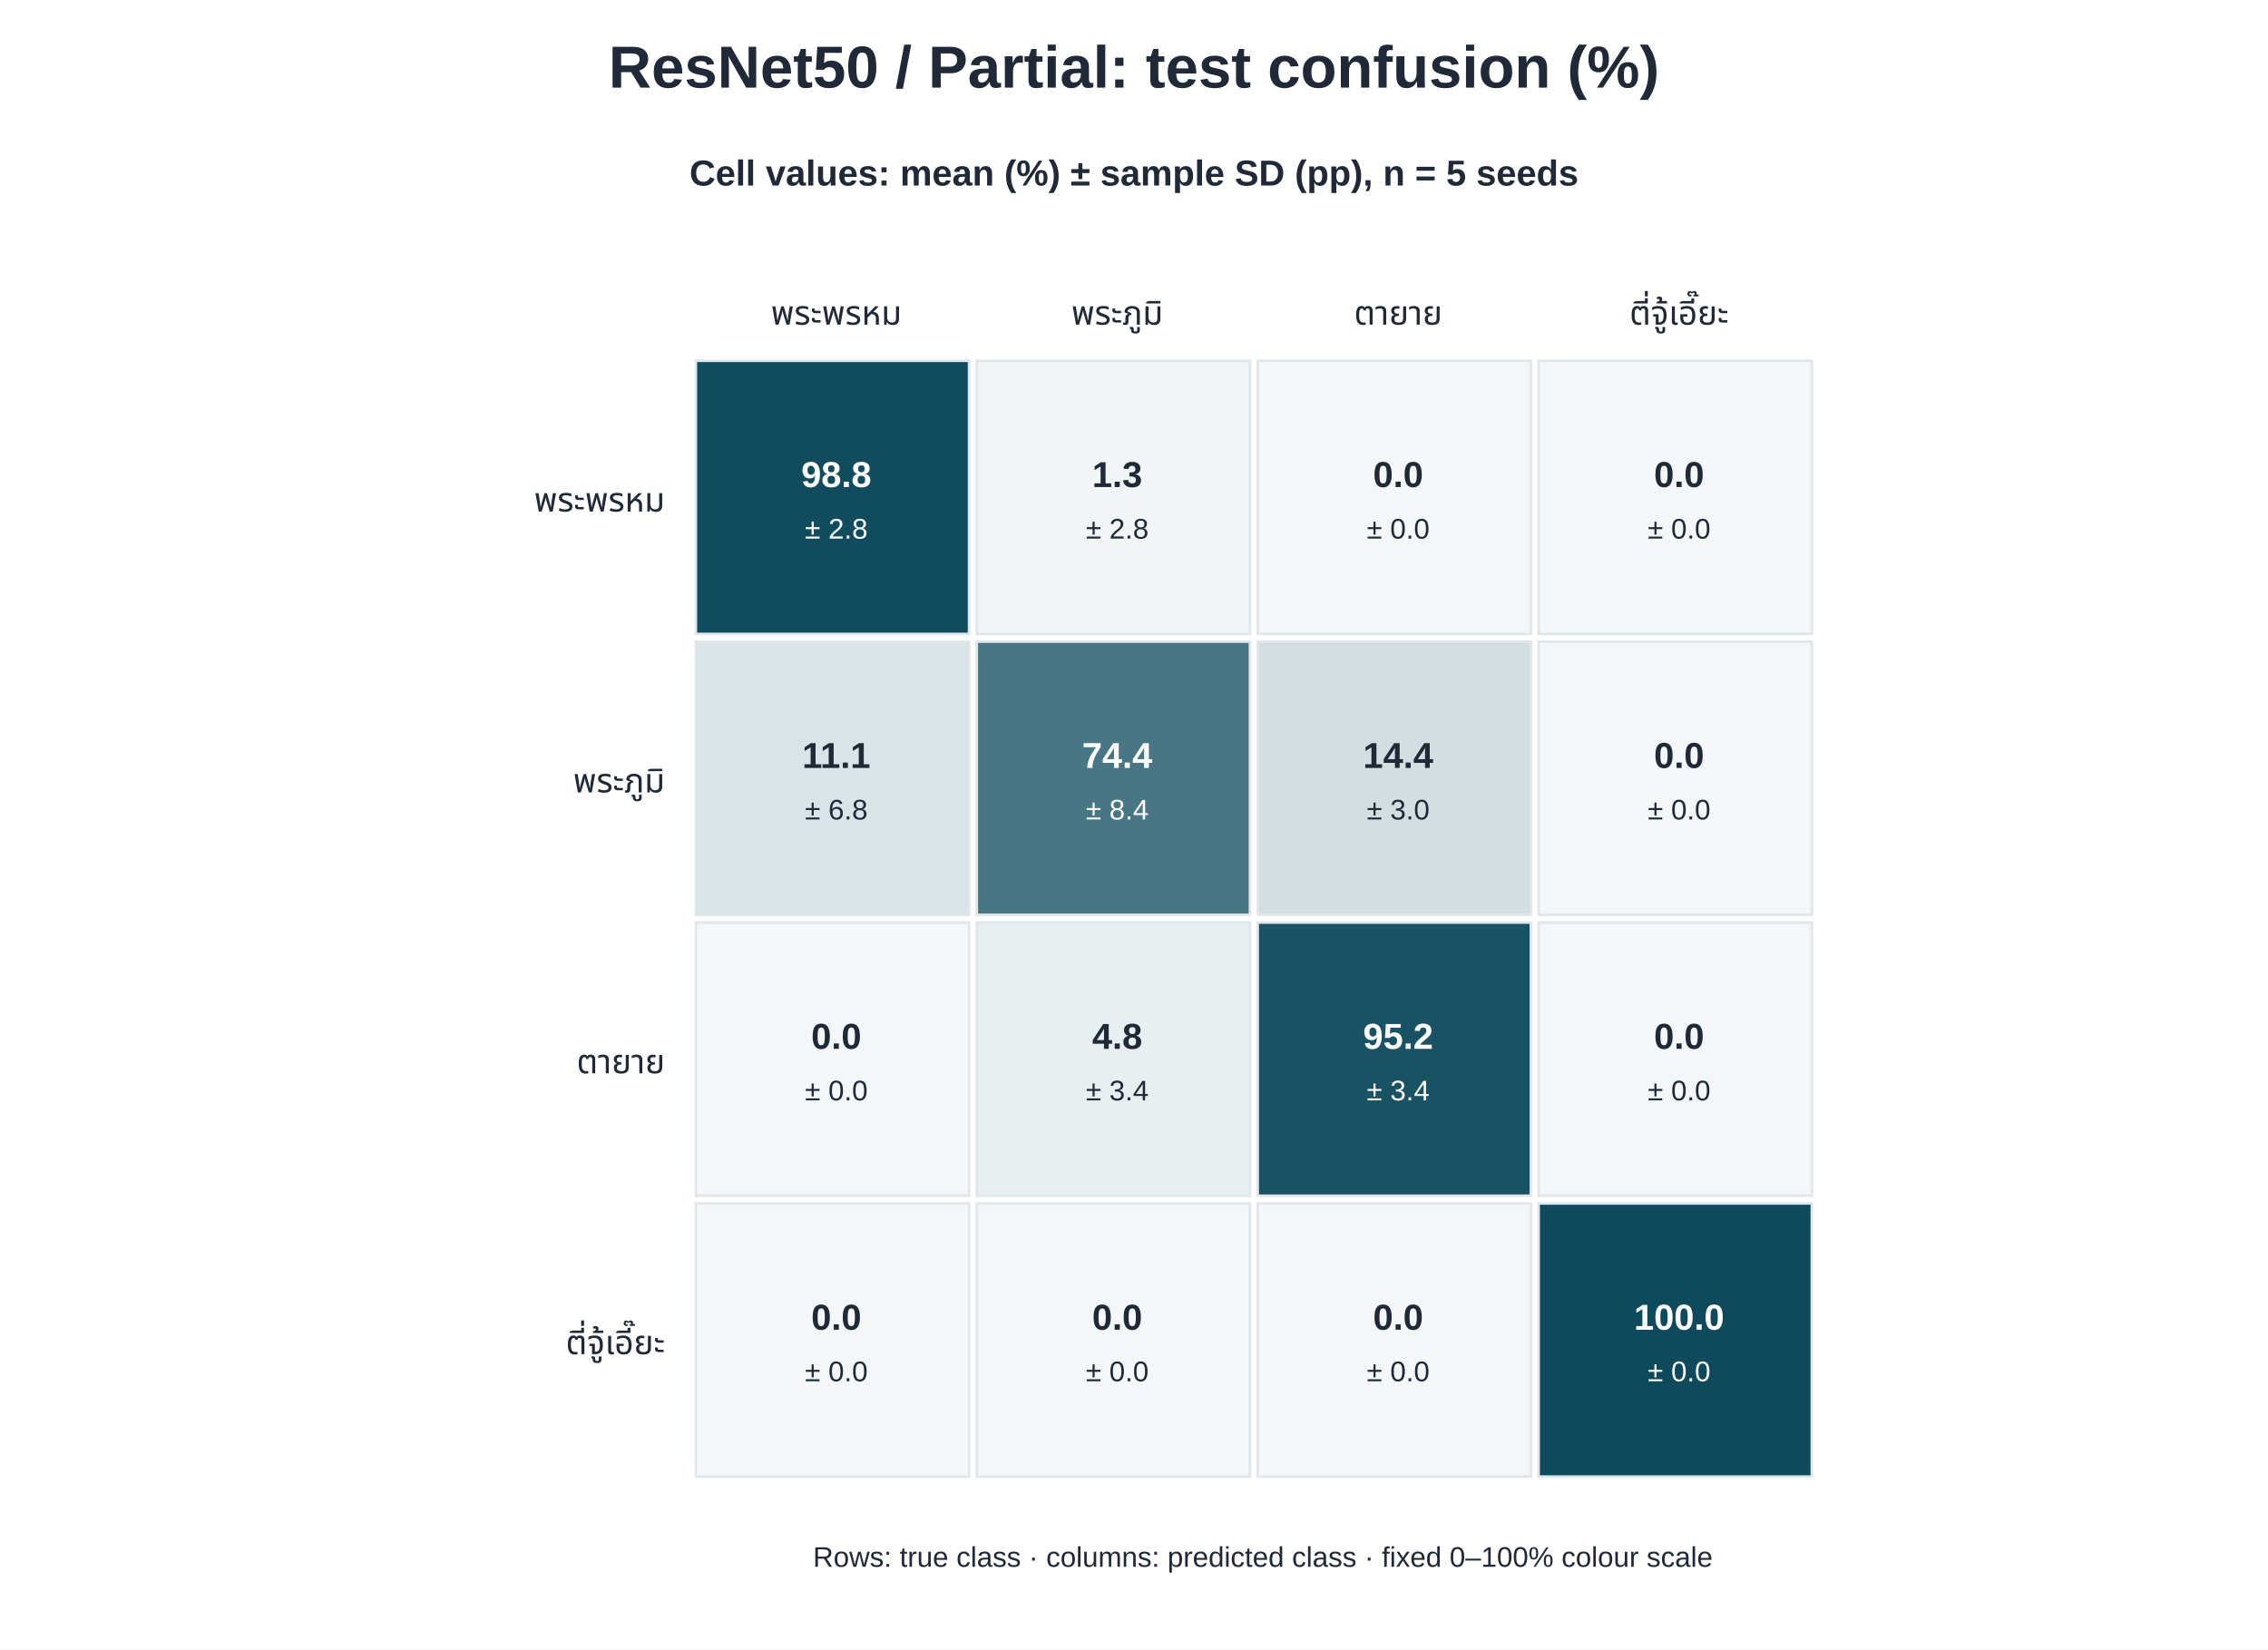
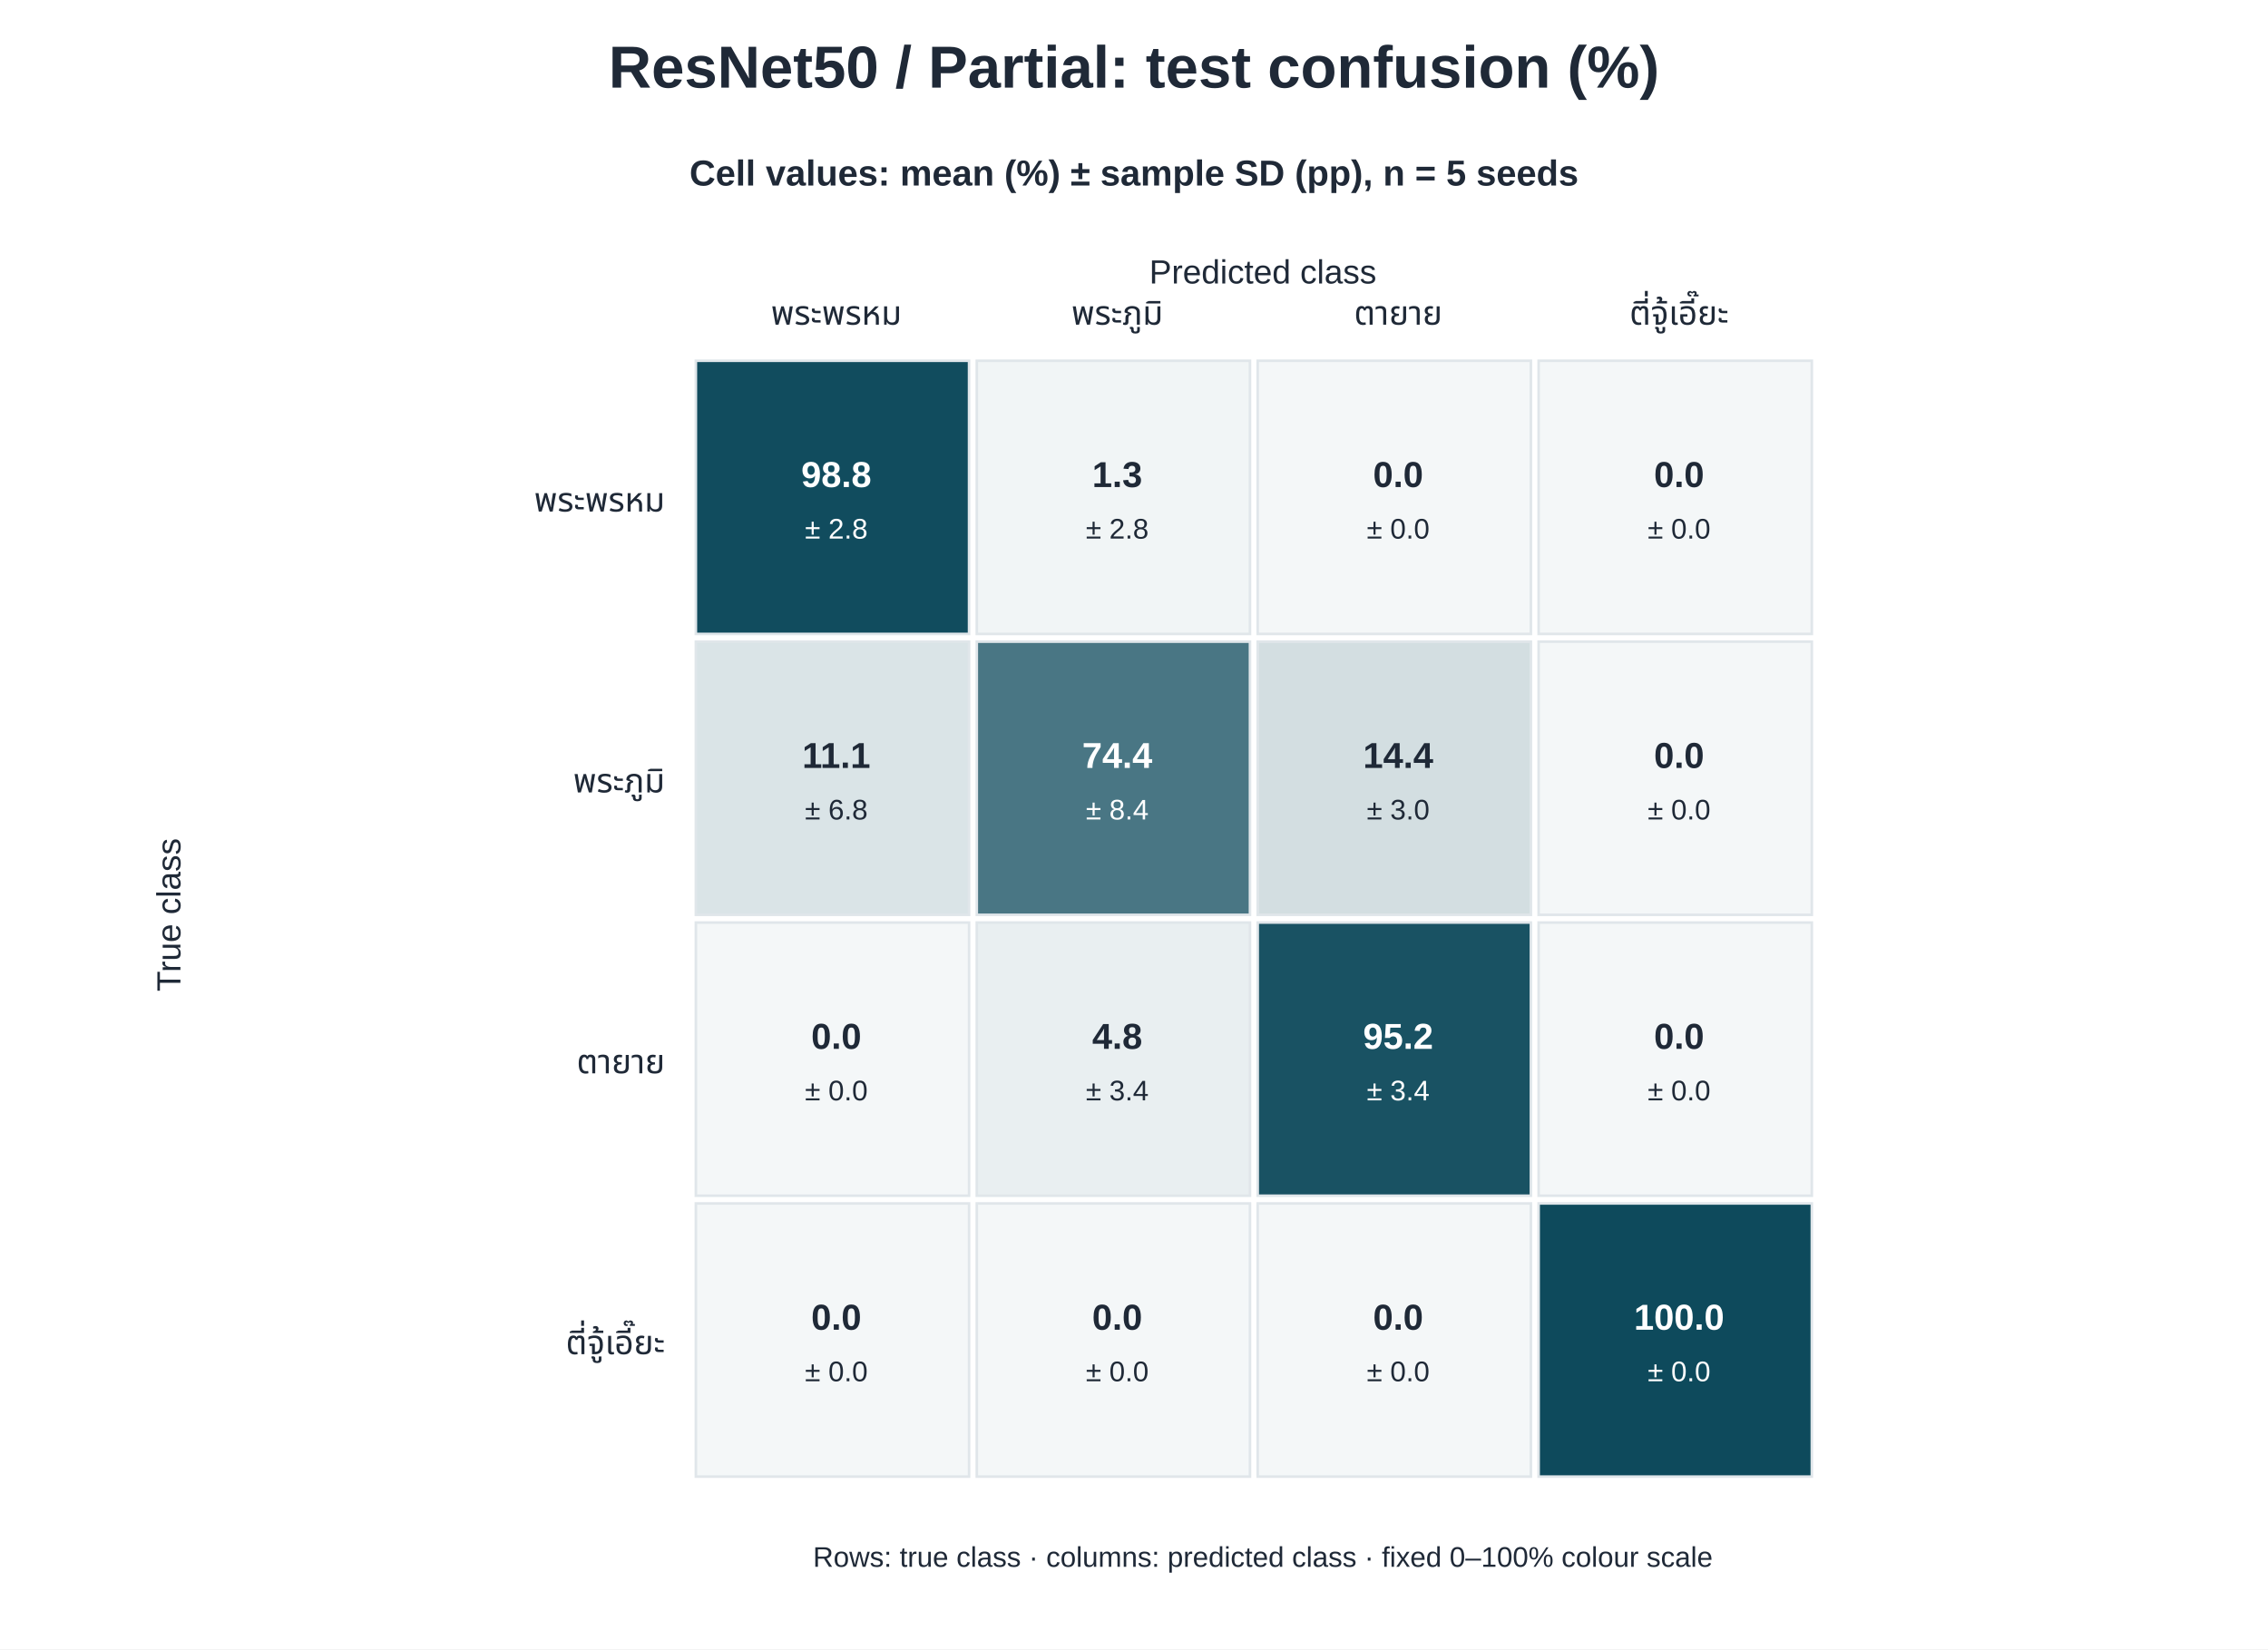
<svg xmlns="http://www.w3.org/2000/svg" viewBox="0 0 880 640" role="img" aria-label="ResNet50 / Partial: test confusion (%)">
  <rect width="880" height="640" fill="white" />
  <style>text{font-family:Arial,"Noto Sans Thai","Leelawadee UI",Tahoma,sans-serif;fill:#1F2937}.title{font-size:23px;font-weight:700}.sub{font-size:14px;font-weight:600}.label{font-size:13px}.small{font-size:11px}.axis{stroke-width:1}.grid{stroke:#E5E7EB;stroke-width:1}</style>
  <text x="440" y="34" class="title" text-anchor="middle">ResNet50 / Partial: test confusion (%)</text>
  <text x="440" y="72" class="sub" text-anchor="middle">Cell values: mean (%) ± sample SD (pp), n = 5 seeds</text>
  <text x="324.5" y="126" class="label" text-anchor="middle">พระพรหม</text>
  <text x="258" y="198.5" class="label" text-anchor="end">พระพรหม</text>
  <rect x="270" y="140" width="106" height="106" fill="rgb(17,76,94)" stroke="#e0e6ea" />
  <text x="324.5" y="189" class="sub" text-anchor="middle" style="fill:white">98.8</text>
  <text x="324.5" y="209" class="small" text-anchor="middle" style="fill:white">± 2.8</text>
  <rect x="379" y="140" width="106" height="106" fill="rgb(241,245,246)" stroke="#e0e6ea" />
  <text x="433.5" y="189" class="sub" text-anchor="middle">1.3</text>
  <text x="433.5" y="209" class="small" text-anchor="middle">± 2.8</text>
  <rect x="488" y="140" width="106" height="106" fill="rgb(244,247,248)" stroke="#e0e6ea" />
  <text x="542.5" y="189" class="sub" text-anchor="middle">0.0</text>
  <text x="542.5" y="209" class="small" text-anchor="middle">± 0.0</text>
  <rect x="597" y="140" width="106" height="106" fill="rgb(244,247,248)" stroke="#e0e6ea" />
  <text x="651.5" y="189" class="sub" text-anchor="middle">0.0</text>
  <text x="651.5" y="209" class="small" text-anchor="middle">± 0.0</text>
  <text x="433.5" y="126" class="label" text-anchor="middle">พระภูมิ</text>
  <text x="258" y="307.5" class="label" text-anchor="end">พระภูมิ</text>
  <rect x="270" y="249" width="106" height="106" fill="rgb(218,228,231)" stroke="#e0e6ea" />
  <text x="324.5" y="298" class="sub" text-anchor="middle">11.1</text>
  <text x="324.5" y="318" class="small" text-anchor="middle">± 6.8</text>
  <rect x="379" y="249" width="106" height="106" fill="rgb(73,118,132)" stroke="#e0e6ea" />
  <text x="433.5" y="298" class="sub" text-anchor="middle" style="fill:white">74.4</text>
  <text x="433.5" y="318" class="small" text-anchor="middle" style="fill:white">± 8.4</text>
  <rect x="488" y="249" width="106" height="106" fill="rgb(211,222,225)" stroke="#e0e6ea" />
  <text x="542.5" y="298" class="sub" text-anchor="middle">14.4</text>
  <text x="542.5" y="318" class="small" text-anchor="middle">± 3.0</text>
  <rect x="597" y="249" width="106" height="106" fill="rgb(244,247,248)" stroke="#e0e6ea" />
  <text x="651.5" y="298" class="sub" text-anchor="middle">0.0</text>
  <text x="651.5" y="318" class="small" text-anchor="middle">± 0.0</text>
  <text x="542.5" y="126" class="label" text-anchor="middle">ตายาย</text>
  <text x="258" y="416.5" class="label" text-anchor="end">ตายาย</text>
  <rect x="270" y="358" width="106" height="106" fill="rgb(244,247,248)" stroke="#e0e6ea" />
  <text x="324.5" y="407" class="sub" text-anchor="middle">0.0</text>
  <text x="324.5" y="427" class="small" text-anchor="middle">± 0.0</text>
  <rect x="379" y="358" width="106" height="106" fill="rgb(233,239,241)" stroke="#e0e6ea" />
  <text x="433.5" y="407" class="sub" text-anchor="middle">4.8</text>
  <text x="433.5" y="427" class="small" text-anchor="middle">± 3.4</text>
  <rect x="488" y="358" width="106" height="106" fill="rgb(25,82,99)" stroke="#e0e6ea" />
  <text x="542.5" y="407" class="sub" text-anchor="middle" style="fill:white">95.2</text>
  <text x="542.5" y="427" class="small" text-anchor="middle" style="fill:white">± 3.4</text>
  <rect x="597" y="358" width="106" height="106" fill="rgb(244,247,248)" stroke="#e0e6ea" />
  <text x="651.5" y="407" class="sub" text-anchor="middle">0.0</text>
  <text x="651.5" y="427" class="small" text-anchor="middle">± 0.0</text>
  <text x="651.5" y="126" class="label" text-anchor="middle">ตี่จู้เอี๊ยะ</text>
  <text x="258" y="525.5" class="label" text-anchor="end">ตี่จู้เอี๊ยะ</text>
  <rect x="270" y="467" width="106" height="106" fill="rgb(244,247,248)" stroke="#e0e6ea" />
  <text x="324.5" y="516" class="sub" text-anchor="middle">0.0</text>
  <text x="324.5" y="536" class="small" text-anchor="middle">± 0.0</text>
  <rect x="379" y="467" width="106" height="106" fill="rgb(244,247,248)" stroke="#e0e6ea" />
  <text x="433.5" y="516" class="sub" text-anchor="middle">0.0</text>
  <text x="433.5" y="536" class="small" text-anchor="middle">± 0.0</text>
  <rect x="488" y="467" width="106" height="106" fill="rgb(244,247,248)" stroke="#e0e6ea" />
  <text x="542.5" y="516" class="sub" text-anchor="middle">0.0</text>
  <text x="542.5" y="536" class="small" text-anchor="middle">± 0.0</text>
  <rect x="597" y="467" width="106" height="106" fill="rgb(14,74,92)" stroke="#e0e6ea" />
  <text x="651.5" y="516" class="sub" text-anchor="middle" style="fill:white">100.0</text>
  <text x="651.5" y="536" class="small" text-anchor="middle" style="fill:white">± 0.0</text>
+   <text x="490" y="110" class="label" text-anchor="middle">Predicted class</text>
+   <text x="70" y="355" class="label" text-anchor="middle" transform="rotate(-90 70 355)">True class</text>
  <text x="490" y="608" class="small" text-anchor="middle">Rows: true class · columns: predicted class · fixed 0–100% colour scale</text>
</svg>
